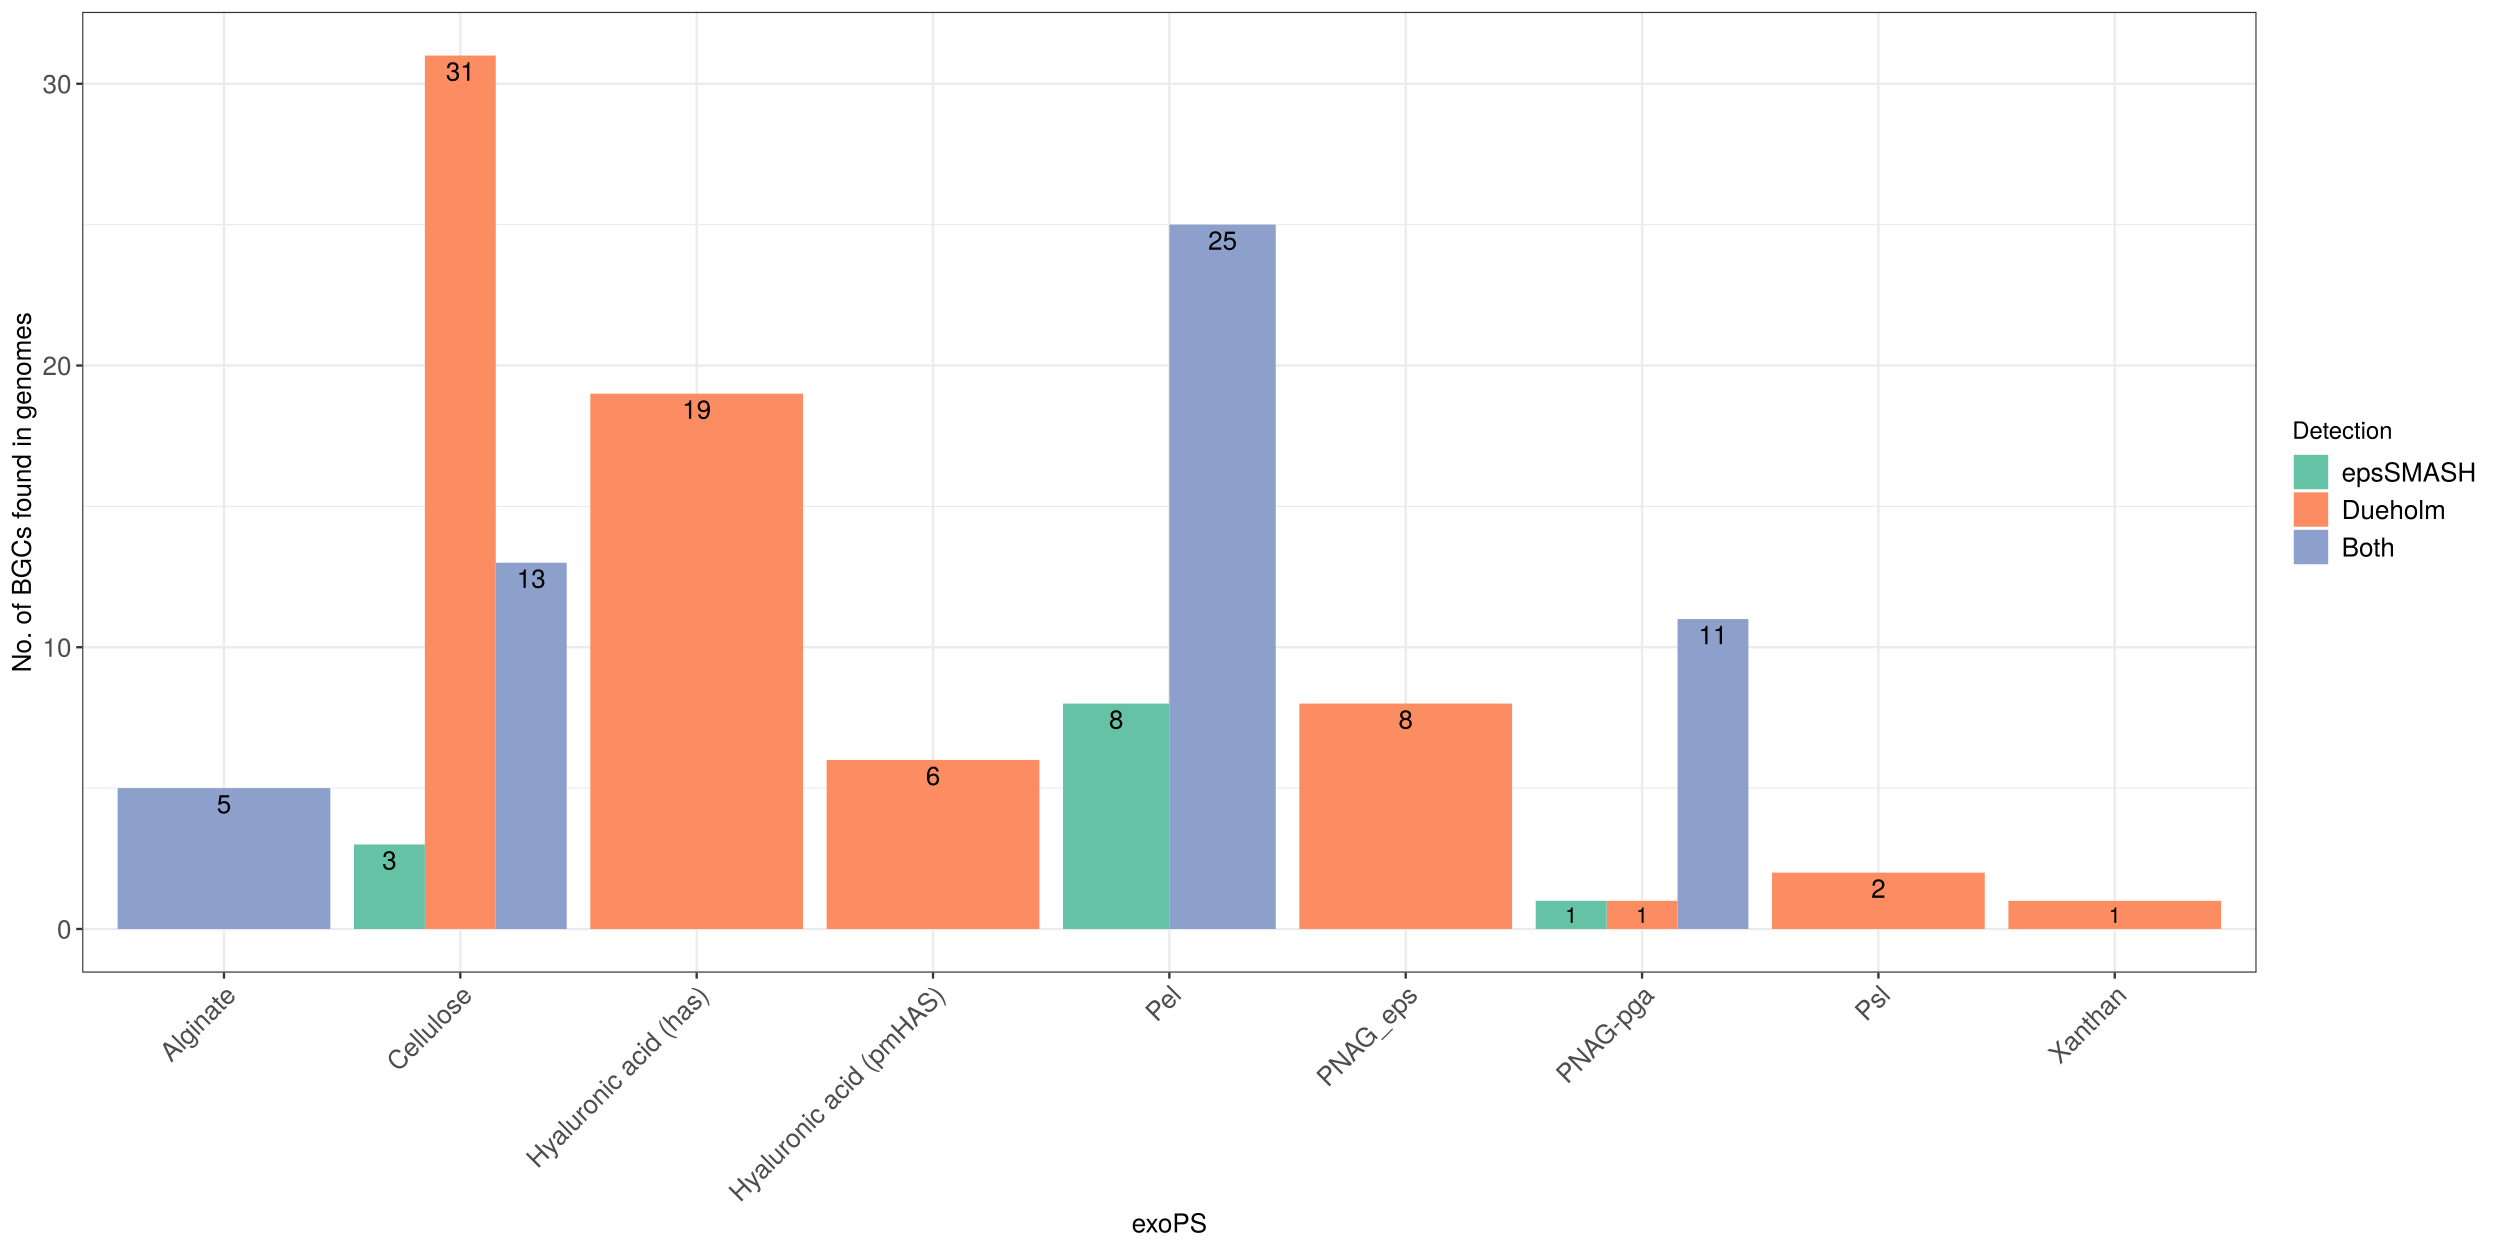
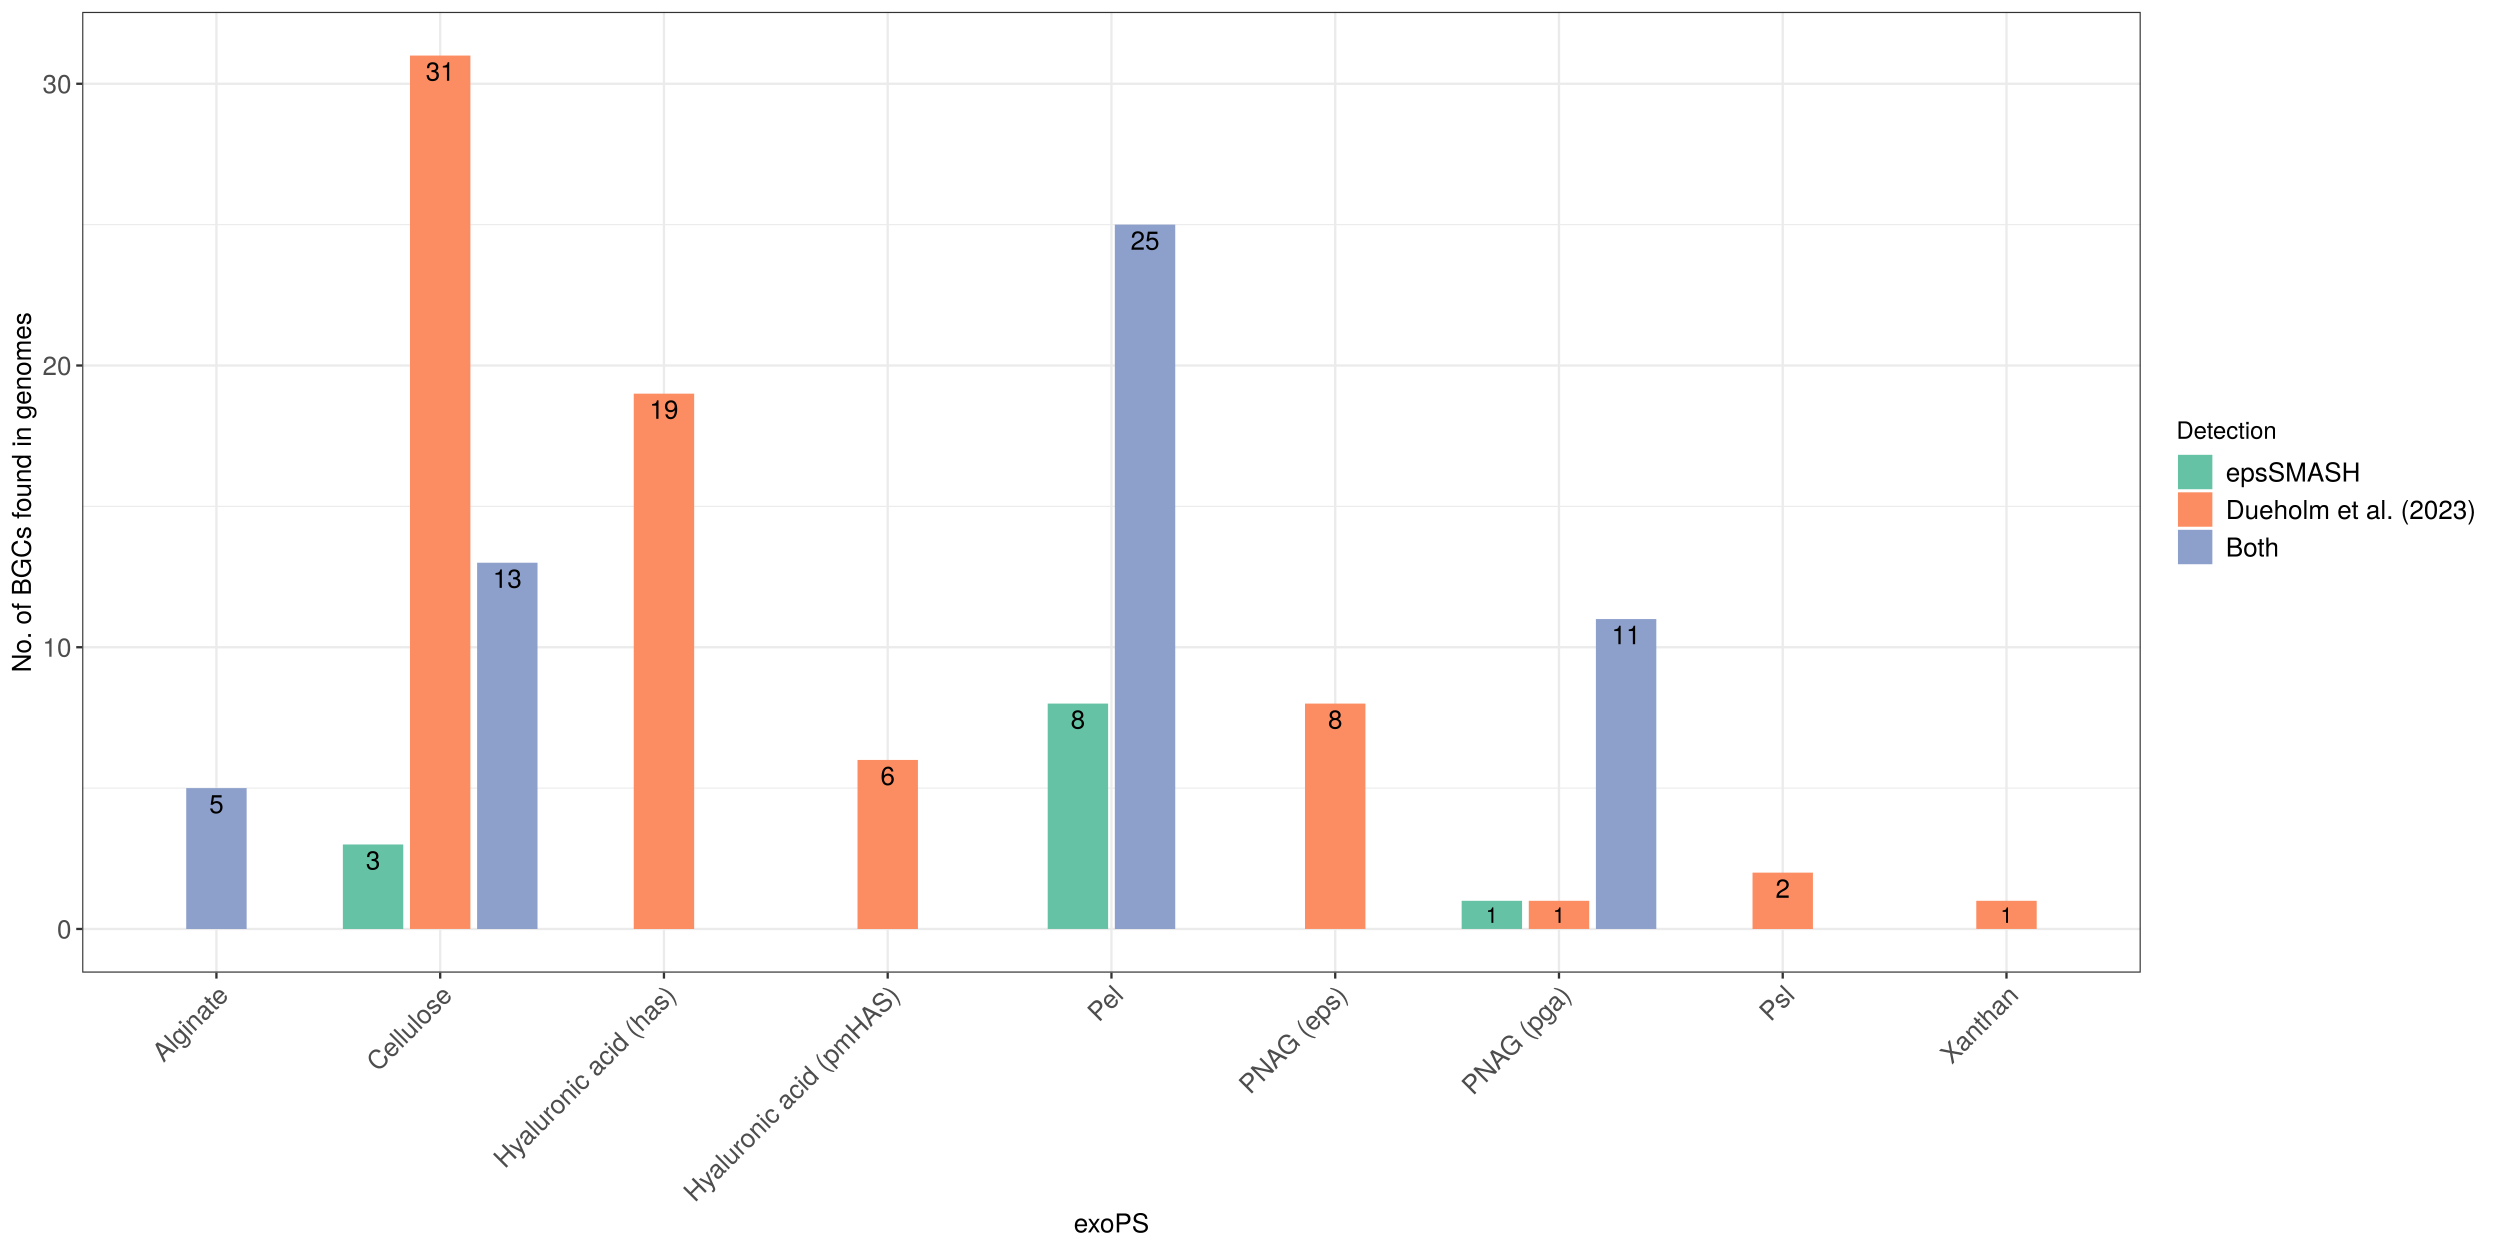
<svg xmlns="http://www.w3.org/2000/svg" class="svglite" width="1152.00pt" height="576.00pt" viewBox="0 0 1152.00 576.00">
  <defs>
    <style type="text/css">
    .svglite line, .svglite polyline, .svglite polygon, .svglite path, .svglite rect, .svglite circle {
      fill: none;
      stroke: #000000;
      stroke-linecap: round;
      stroke-linejoin: round;
      stroke-miterlimit: 10.00;
    }
    .svglite text {
      white-space: pre;
    }
  </style>
  </defs>
  <rect width="100%" height="100%" style="stroke: none; fill: #FFFFFF;" />
  <defs>
    <clipPath id="cpMC4wMHwxMTUyLjAwfDAuMDB8NTc2LjAw">
      <rect x="0.00" y="0.00" width="1152.00" height="576.00" />
    </clipPath>
  </defs>
  <g clip-path="url(#cpMC4wMHwxMTUyLjAwfDAuMDB8NTc2LjAw)">
    <rect x="0.00" y="0.00" width="1152.00" height="576.00" style="stroke-width: 1.07; stroke: #FFFFFF; fill: #FFFFFF;" />
  </g>
  <defs>
-     <clipPath id="cpMzcuODd8MTAzOS44Mnw1LjQ4fDQ0OC4yMA==">
-       <rect x="37.87" y="5.48" width="1001.95" height="442.72" />
+     <clipPath id="cpMzcuODd8OTg2LjQ2fDUuNDh8NDQ4LjIw">
+       <rect x="37.87" y="5.48" width="948.59" height="442.72" />
    </clipPath>
  </defs>
-   <g clip-path="url(#cpMzcuODd8MTAzOS44Mnw1LjQ4fDQ0OC4yMA==)">
-     <rect x="37.87" y="5.48" width="1001.95" height="442.72" style="stroke-width: 1.07; stroke: none; fill: #FFFFFF;" />
-     <polyline points="37.87,363.16 1039.82,363.16 " style="stroke-width: 0.53; stroke: #EBEBEB; stroke-linecap: butt;" />
-     <polyline points="37.87,233.33 1039.82,233.33 " style="stroke-width: 0.53; stroke: #EBEBEB; stroke-linecap: butt;" />
-     <polyline points="37.87,103.50 1039.82,103.50 " style="stroke-width: 0.53; stroke: #EBEBEB; stroke-linecap: butt;" />
-     <polyline points="37.87,428.08 1039.82,428.08 " style="stroke-width: 1.07; stroke: #EBEBEB; stroke-linecap: butt;" />
-     <polyline points="37.87,298.25 1039.82,298.25 " style="stroke-width: 1.07; stroke: #EBEBEB; stroke-linecap: butt;" />
-     <polyline points="37.87,168.42 1039.82,168.42 " style="stroke-width: 1.07; stroke: #EBEBEB; stroke-linecap: butt;" />
-     <polyline points="37.87,38.59 1039.82,38.59 " style="stroke-width: 1.07; stroke: #EBEBEB; stroke-linecap: butt;" />
-     <polyline points="103.21,448.20 103.21,5.48 " style="stroke-width: 1.07; stroke: #EBEBEB; stroke-linecap: butt;" />
-     <polyline points="212.12,448.20 212.12,5.48 " style="stroke-width: 1.07; stroke: #EBEBEB; stroke-linecap: butt;" />
-     <polyline points="321.03,448.20 321.03,5.48 " style="stroke-width: 1.07; stroke: #EBEBEB; stroke-linecap: butt;" />
-     <polyline points="429.94,448.20 429.94,5.48 " style="stroke-width: 1.07; stroke: #EBEBEB; stroke-linecap: butt;" />
-     <polyline points="538.85,448.20 538.85,5.48 " style="stroke-width: 1.07; stroke: #EBEBEB; stroke-linecap: butt;" />
-     <polyline points="647.75,448.20 647.75,5.48 " style="stroke-width: 1.07; stroke: #EBEBEB; stroke-linecap: butt;" />
-     <polyline points="756.66,448.20 756.66,5.48 " style="stroke-width: 1.07; stroke: #EBEBEB; stroke-linecap: butt;" />
-     <polyline points="865.57,448.20 865.57,5.48 " style="stroke-width: 1.07; stroke: #EBEBEB; stroke-linecap: butt;" />
-     <polyline points="974.48,448.20 974.48,5.48 " style="stroke-width: 1.07; stroke: #EBEBEB; stroke-linecap: butt;" />
-     <rect x="54.20" y="363.16" width="98.02" height="64.92" style="stroke-width: 1.07; stroke: none; stroke-linecap: butt; stroke-linejoin: miter; fill: #8DA0CB;" />
-     <rect x="228.46" y="259.30" width="32.67" height="168.78" style="stroke-width: 1.07; stroke: none; stroke-linecap: butt; stroke-linejoin: miter; fill: #8DA0CB;" />
-     <rect x="773.00" y="285.26" width="32.67" height="142.81" style="stroke-width: 1.07; stroke: none; stroke-linecap: butt; stroke-linejoin: miter; fill: #8DA0CB;" />
-     <rect x="538.85" y="103.50" width="49.01" height="324.58" style="stroke-width: 1.07; stroke: none; stroke-linecap: butt; stroke-linejoin: miter; fill: #8DA0CB;" />
-     <rect x="195.78" y="25.60" width="32.67" height="402.47" style="stroke-width: 1.07; stroke: none; stroke-linecap: butt; stroke-linejoin: miter; fill: #FC8D62;" />
-     <rect x="272.02" y="181.40" width="98.02" height="246.68" style="stroke-width: 1.07; stroke: none; stroke-linecap: butt; stroke-linejoin: miter; fill: #FC8D62;" />
-     <rect x="380.93" y="350.18" width="98.02" height="77.90" style="stroke-width: 1.07; stroke: none; stroke-linecap: butt; stroke-linejoin: miter; fill: #FC8D62;" />
-     <rect x="740.33" y="415.09" width="32.67" height="12.98" style="stroke-width: 1.07; stroke: none; stroke-linecap: butt; stroke-linejoin: miter; fill: #FC8D62;" />
-     <rect x="598.74" y="324.21" width="98.02" height="103.86" style="stroke-width: 1.07; stroke: none; stroke-linecap: butt; stroke-linejoin: miter; fill: #FC8D62;" />
-     <rect x="816.56" y="402.11" width="98.02" height="25.97" style="stroke-width: 1.07; stroke: none; stroke-linecap: butt; stroke-linejoin: miter; fill: #FC8D62;" />
-     <rect x="925.47" y="415.09" width="98.02" height="12.98" style="stroke-width: 1.07; stroke: none; stroke-linecap: butt; stroke-linejoin: miter; fill: #FC8D62;" />
-     <rect x="163.11" y="389.13" width="32.67" height="38.95" style="stroke-width: 1.07; stroke: none; stroke-linecap: butt; stroke-linejoin: miter; fill: #66C2A5;" />
-     <rect x="707.65" y="415.09" width="32.67" height="12.98" style="stroke-width: 1.07; stroke: none; stroke-linecap: butt; stroke-linejoin: miter; fill: #66C2A5;" />
-     <rect x="489.84" y="324.21" width="49.01" height="103.86" style="stroke-width: 1.07; stroke: none; stroke-linecap: butt; stroke-linejoin: miter; fill: #66C2A5;" />
-     <text x="103.21" y="374.74" text-anchor="middle" style="font-size: 12.00px; font-weight: 0; font-family: &quot;TeX Gyre Heros&quot;;" textLength="6.67px" lengthAdjust="spacingAndGlyphs">5</text>
-     <text x="244.79" y="270.88" text-anchor="middle" style="font-size: 12.00px; font-weight: 0; font-family: &quot;TeX Gyre Heros&quot;;" textLength="13.35px" lengthAdjust="spacingAndGlyphs">13</text>
-     <text x="789.33" y="296.85" text-anchor="middle" style="font-size: 12.00px; font-weight: 0; font-family: &quot;TeX Gyre Heros&quot;;" textLength="13.35px" lengthAdjust="spacingAndGlyphs">11</text>
-     <text x="563.35" y="115.08" text-anchor="middle" style="font-size: 12.00px; font-weight: 0; font-family: &quot;TeX Gyre Heros&quot;;" textLength="13.35px" lengthAdjust="spacingAndGlyphs">25</text>
-     <text x="212.12" y="37.19" text-anchor="middle" style="font-size: 12.00px; font-weight: 0; font-family: &quot;TeX Gyre Heros&quot;;" textLength="13.35px" lengthAdjust="spacingAndGlyphs">31</text>
-     <text x="321.03" y="192.98" text-anchor="middle" style="font-size: 12.00px; font-weight: 0; font-family: &quot;TeX Gyre Heros&quot;;" textLength="13.35px" lengthAdjust="spacingAndGlyphs">19</text>
-     <text x="429.94" y="361.76" text-anchor="middle" style="font-size: 12.00px; font-weight: 0; font-family: &quot;TeX Gyre Heros&quot;;" textLength="6.67px" lengthAdjust="spacingAndGlyphs">6</text>
-     <text x="756.66" y="425.24" text-anchor="middle" style="font-size: 10.03px; font-weight: 0; font-family: &quot;TeX Gyre Heros&quot;;" textLength="5.58px" lengthAdjust="spacingAndGlyphs">1</text>
-     <text x="647.75" y="335.80" text-anchor="middle" style="font-size: 12.00px; font-weight: 0; font-family: &quot;TeX Gyre Heros&quot;;" textLength="6.67px" lengthAdjust="spacingAndGlyphs">8</text>
-     <text x="865.57" y="413.69" text-anchor="middle" style="font-size: 12.00px; font-weight: 0; font-family: &quot;TeX Gyre Heros&quot;;" textLength="6.67px" lengthAdjust="spacingAndGlyphs">2</text>
-     <text x="974.48" y="425.24" text-anchor="middle" style="font-size: 10.03px; font-weight: 0; font-family: &quot;TeX Gyre Heros&quot;;" textLength="5.58px" lengthAdjust="spacingAndGlyphs">1</text>
-     <text x="179.45" y="400.71" text-anchor="middle" style="font-size: 12.00px; font-weight: 0; font-family: &quot;TeX Gyre Heros&quot;;" textLength="6.67px" lengthAdjust="spacingAndGlyphs">3</text>
-     <text x="723.99" y="425.24" text-anchor="middle" style="font-size: 10.03px; font-weight: 0; font-family: &quot;TeX Gyre Heros&quot;;" textLength="5.58px" lengthAdjust="spacingAndGlyphs">1</text>
-     <text x="514.34" y="335.80" text-anchor="middle" style="font-size: 12.00px; font-weight: 0; font-family: &quot;TeX Gyre Heros&quot;;" textLength="6.67px" lengthAdjust="spacingAndGlyphs">8</text>
-     <rect x="37.87" y="5.48" width="1001.95" height="442.72" style="stroke-width: 1.07; stroke: #333333;" />
+   <g clip-path="url(#cpMzcuODd8OTg2LjQ2fDUuNDh8NDQ4LjIw)">
+     <rect x="37.87" y="5.48" width="948.59" height="442.72" style="stroke-width: 1.07; stroke: none; fill: #FFFFFF;" />
+     <polyline points="37.87,363.16 986.46,363.16 " style="stroke-width: 0.53; stroke: #EBEBEB; stroke-linecap: butt;" />
+     <polyline points="37.87,233.33 986.46,233.33 " style="stroke-width: 0.53; stroke: #EBEBEB; stroke-linecap: butt;" />
+     <polyline points="37.87,103.50 986.46,103.50 " style="stroke-width: 0.53; stroke: #EBEBEB; stroke-linecap: butt;" />
+     <polyline points="37.87,428.08 986.46,428.08 " style="stroke-width: 1.07; stroke: #EBEBEB; stroke-linecap: butt;" />
+     <polyline points="37.87,298.25 986.46,298.25 " style="stroke-width: 1.07; stroke: #EBEBEB; stroke-linecap: butt;" />
+     <polyline points="37.87,168.42 986.46,168.42 " style="stroke-width: 1.07; stroke: #EBEBEB; stroke-linecap: butt;" />
+     <polyline points="37.87,38.59 986.46,38.59 " style="stroke-width: 1.07; stroke: #EBEBEB; stroke-linecap: butt;" />
+     <polyline points="99.73,448.20 99.73,5.48 " style="stroke-width: 1.07; stroke: #EBEBEB; stroke-linecap: butt;" />
+     <polyline points="202.84,448.20 202.84,5.48 " style="stroke-width: 1.07; stroke: #EBEBEB; stroke-linecap: butt;" />
+     <polyline points="305.95,448.20 305.95,5.48 " style="stroke-width: 1.07; stroke: #EBEBEB; stroke-linecap: butt;" />
+     <polyline points="409.05,448.20 409.05,5.48 " style="stroke-width: 1.07; stroke: #EBEBEB; stroke-linecap: butt;" />
+     <polyline points="512.16,448.20 512.16,5.48 " style="stroke-width: 1.07; stroke: #EBEBEB; stroke-linecap: butt;" />
+     <polyline points="615.27,448.20 615.27,5.48 " style="stroke-width: 1.07; stroke: #EBEBEB; stroke-linecap: butt;" />
+     <polyline points="718.38,448.20 718.38,5.48 " style="stroke-width: 1.07; stroke: #EBEBEB; stroke-linecap: butt;" />
+     <polyline points="821.48,448.20 821.48,5.48 " style="stroke-width: 1.07; stroke: #EBEBEB; stroke-linecap: butt;" />
+     <polyline points="924.59,448.20 924.59,5.48 " style="stroke-width: 1.07; stroke: #EBEBEB; stroke-linecap: butt;" />
+     <rect x="85.81" y="363.16" width="27.84" height="64.92" style="stroke-width: 1.07; stroke: none; stroke-linecap: butt; stroke-linejoin: miter; fill: #8DA0CB;" />
+     <rect x="157.99" y="389.13" width="27.84" height="38.95" style="stroke-width: 1.07; stroke: none; stroke-linecap: butt; stroke-linejoin: miter; fill: #66C2A5;" />
+     <rect x="188.92" y="25.60" width="27.84" height="402.47" style="stroke-width: 1.07; stroke: none; stroke-linecap: butt; stroke-linejoin: miter; fill: #FC8D62;" />
+     <rect x="219.85" y="259.30" width="27.84" height="168.78" style="stroke-width: 1.07; stroke: none; stroke-linecap: butt; stroke-linejoin: miter; fill: #8DA0CB;" />
+     <rect x="292.03" y="181.40" width="27.84" height="246.68" style="stroke-width: 1.07; stroke: none; stroke-linecap: butt; stroke-linejoin: miter; fill: #FC8D62;" />
+     <rect x="395.14" y="350.18" width="27.84" height="77.90" style="stroke-width: 1.07; stroke: none; stroke-linecap: butt; stroke-linejoin: miter; fill: #FC8D62;" />
+     <rect x="482.78" y="324.21" width="27.84" height="103.86" style="stroke-width: 1.07; stroke: none; stroke-linecap: butt; stroke-linejoin: miter; fill: #66C2A5;" />
+     <rect x="513.71" y="103.50" width="27.84" height="324.58" style="stroke-width: 1.07; stroke: none; stroke-linecap: butt; stroke-linejoin: miter; fill: #8DA0CB;" />
+     <rect x="601.35" y="324.21" width="27.84" height="103.86" style="stroke-width: 1.07; stroke: none; stroke-linecap: butt; stroke-linejoin: miter; fill: #FC8D62;" />
+     <rect x="673.53" y="415.09" width="27.84" height="12.98" style="stroke-width: 1.07; stroke: none; stroke-linecap: butt; stroke-linejoin: miter; fill: #66C2A5;" />
+     <rect x="704.46" y="415.09" width="27.84" height="12.98" style="stroke-width: 1.07; stroke: none; stroke-linecap: butt; stroke-linejoin: miter; fill: #FC8D62;" />
+     <rect x="735.39" y="285.26" width="27.84" height="142.81" style="stroke-width: 1.07; stroke: none; stroke-linecap: butt; stroke-linejoin: miter; fill: #8DA0CB;" />
+     <rect x="807.56" y="402.11" width="27.84" height="25.97" style="stroke-width: 1.07; stroke: none; stroke-linecap: butt; stroke-linejoin: miter; fill: #FC8D62;" />
+     <rect x="910.67" y="415.09" width="27.84" height="12.98" style="stroke-width: 1.07; stroke: none; stroke-linecap: butt; stroke-linejoin: miter; fill: #FC8D62;" />
+     <text x="99.73" y="374.74" text-anchor="middle" style="font-size: 12.00px; font-weight: 0; font-family: &quot;TeX Gyre Heros&quot;;" textLength="6.67px" lengthAdjust="spacingAndGlyphs">5</text>
+     <text x="171.91" y="400.71" text-anchor="middle" style="font-size: 12.00px; font-weight: 0; font-family: &quot;TeX Gyre Heros&quot;;" textLength="6.67px" lengthAdjust="spacingAndGlyphs">3</text>
+     <text x="202.84" y="37.19" text-anchor="middle" style="font-size: 12.00px; font-weight: 0; font-family: &quot;TeX Gyre Heros&quot;;" textLength="13.35px" lengthAdjust="spacingAndGlyphs">31</text>
+     <text x="233.77" y="270.88" text-anchor="middle" style="font-size: 12.00px; font-weight: 0; font-family: &quot;TeX Gyre Heros&quot;;" textLength="13.35px" lengthAdjust="spacingAndGlyphs">13</text>
+     <text x="305.95" y="192.98" text-anchor="middle" style="font-size: 12.00px; font-weight: 0; font-family: &quot;TeX Gyre Heros&quot;;" textLength="13.35px" lengthAdjust="spacingAndGlyphs">19</text>
+     <text x="409.05" y="361.76" text-anchor="middle" style="font-size: 12.00px; font-weight: 0; font-family: &quot;TeX Gyre Heros&quot;;" textLength="6.67px" lengthAdjust="spacingAndGlyphs">6</text>
+     <text x="496.70" y="335.80" text-anchor="middle" style="font-size: 12.00px; font-weight: 0; font-family: &quot;TeX Gyre Heros&quot;;" textLength="6.67px" lengthAdjust="spacingAndGlyphs">8</text>
+     <text x="527.63" y="115.08" text-anchor="middle" style="font-size: 12.00px; font-weight: 0; font-family: &quot;TeX Gyre Heros&quot;;" textLength="13.35px" lengthAdjust="spacingAndGlyphs">25</text>
+     <text x="615.27" y="335.80" text-anchor="middle" style="font-size: 12.00px; font-weight: 0; font-family: &quot;TeX Gyre Heros&quot;;" textLength="6.67px" lengthAdjust="spacingAndGlyphs">8</text>
+     <text x="687.44" y="425.24" text-anchor="middle" style="font-size: 10.03px; font-weight: 0; font-family: &quot;TeX Gyre Heros&quot;;" textLength="5.58px" lengthAdjust="spacingAndGlyphs">1</text>
+     <text x="718.38" y="425.24" text-anchor="middle" style="font-size: 10.03px; font-weight: 0; font-family: &quot;TeX Gyre Heros&quot;;" textLength="5.58px" lengthAdjust="spacingAndGlyphs">1</text>
+     <text x="749.31" y="296.85" text-anchor="middle" style="font-size: 12.00px; font-weight: 0; font-family: &quot;TeX Gyre Heros&quot;;" textLength="13.35px" lengthAdjust="spacingAndGlyphs">11</text>
+     <text x="821.48" y="413.69" text-anchor="middle" style="font-size: 12.00px; font-weight: 0; font-family: &quot;TeX Gyre Heros&quot;;" textLength="6.67px" lengthAdjust="spacingAndGlyphs">2</text>
+     <text x="924.59" y="425.24" text-anchor="middle" style="font-size: 10.03px; font-weight: 0; font-family: &quot;TeX Gyre Heros&quot;;" textLength="5.58px" lengthAdjust="spacingAndGlyphs">1</text>
+     <rect x="37.87" y="5.48" width="948.59" height="442.72" style="stroke-width: 1.07; stroke: #333333;" />
  </g>
  <g clip-path="url(#cpMC4wMHwxMTUyLjAwfDAuMDB8NTc2LjAw)">
    <text x="32.94" y="432.45" text-anchor="end" style="font-size: 12.00px; font-weight: 0;fill: #4D4D4D; font-family: &quot;TeX Gyre Heros&quot;;" textLength="6.67px" lengthAdjust="spacingAndGlyphs">0</text>
    <text x="32.94" y="302.62" text-anchor="end" style="font-size: 12.00px; font-weight: 0;fill: #4D4D4D; font-family: &quot;TeX Gyre Heros&quot;;" textLength="13.35px" lengthAdjust="spacingAndGlyphs">10</text>
    <text x="32.94" y="172.79" text-anchor="end" style="font-size: 12.00px; font-weight: 0;fill: #4D4D4D; font-family: &quot;TeX Gyre Heros&quot;;" textLength="13.35px" lengthAdjust="spacingAndGlyphs">20</text>
    <text x="32.94" y="42.96" text-anchor="end" style="font-size: 12.00px; font-weight: 0;fill: #4D4D4D; font-family: &quot;TeX Gyre Heros&quot;;" textLength="13.35px" lengthAdjust="spacingAndGlyphs">30</text>
    <polyline points="35.13,428.08 37.87,428.08 " style="stroke-width: 1.07; stroke: #333333; stroke-linecap: butt;" />
    <polyline points="35.13,298.25 37.87,298.25 " style="stroke-width: 1.07; stroke: #333333; stroke-linecap: butt;" />
    <polyline points="35.13,168.42 37.87,168.42 " style="stroke-width: 1.07; stroke: #333333; stroke-linecap: butt;" />
    <polyline points="35.13,38.59 37.87,38.59 " style="stroke-width: 1.07; stroke: #333333; stroke-linecap: butt;" />
-     <polyline points="103.21,450.94 103.21,448.20 " style="stroke-width: 1.07; stroke: #333333; stroke-linecap: butt;" />
-     <polyline points="212.12,450.94 212.12,448.20 " style="stroke-width: 1.07; stroke: #333333; stroke-linecap: butt;" />
-     <polyline points="321.03,450.94 321.03,448.20 " style="stroke-width: 1.07; stroke: #333333; stroke-linecap: butt;" />
-     <polyline points="429.94,450.94 429.94,448.20 " style="stroke-width: 1.07; stroke: #333333; stroke-linecap: butt;" />
-     <polyline points="538.85,450.94 538.85,448.20 " style="stroke-width: 1.07; stroke: #333333; stroke-linecap: butt;" />
-     <polyline points="647.75,450.94 647.75,448.20 " style="stroke-width: 1.07; stroke: #333333; stroke-linecap: butt;" />
-     <polyline points="756.66,450.94 756.66,448.20 " style="stroke-width: 1.07; stroke: #333333; stroke-linecap: butt;" />
-     <polyline points="865.57,450.94 865.57,448.20 " style="stroke-width: 1.07; stroke: #333333; stroke-linecap: butt;" />
-     <polyline points="974.48,450.94 974.48,448.20 " style="stroke-width: 1.07; stroke: #333333; stroke-linecap: butt;" />
-     <text transform="translate(109.40,459.32) rotate(-45)" text-anchor="end" style="font-size: 12.00px; font-weight: 0;fill: #4D4D4D; font-family: &quot;TeX Gyre Heros&quot;;" textLength="43.37px" lengthAdjust="spacingAndGlyphs">Alginate</text>
-     <text transform="translate(218.31,459.32) rotate(-45)" text-anchor="end" style="font-size: 12.00px; font-weight: 0;fill: #4D4D4D; font-family: &quot;TeX Gyre Heros&quot;;" textLength="49.35px" lengthAdjust="spacingAndGlyphs">Cellulose</text>
-     <text transform="translate(327.22,459.32) rotate(-45)" text-anchor="end" style="font-size: 12.00px; font-weight: 0;fill: #4D4D4D; font-family: &quot;TeX Gyre Heros&quot;;" textLength="112.69px" lengthAdjust="spacingAndGlyphs">Hyaluronic acid (has)</text>
-     <text transform="translate(436.12,459.32) rotate(-45)" text-anchor="end" style="font-size: 12.00px; font-weight: 0;fill: #4D4D4D; font-family: &quot;TeX Gyre Heros&quot;;" textLength="134.69px" lengthAdjust="spacingAndGlyphs">Hyaluronic acid (pmHAS)</text>
-     <text transform="translate(545.03,459.32) rotate(-45)" text-anchor="end" style="font-size: 12.00px; font-weight: 0;fill: #4D4D4D; font-family: &quot;TeX Gyre Heros&quot;;" textLength="17.34px" lengthAdjust="spacingAndGlyphs">Pel</text>
-     <text transform="translate(653.94,459.32) rotate(-45)" text-anchor="end" style="font-size: 12.00px; font-weight: 0;fill: #4D4D4D; font-family: &quot;TeX Gyre Heros&quot;;" textLength="60.03px" lengthAdjust="spacingAndGlyphs">PNAG_eps</text>
-     <text transform="translate(762.85,459.32) rotate(-45)" text-anchor="end" style="font-size: 12.00px; font-weight: 0;fill: #4D4D4D; font-family: &quot;TeX Gyre Heros&quot;;" textLength="58.03px" lengthAdjust="spacingAndGlyphs">PNAG-pga</text>
-     <text transform="translate(871.76,459.32) rotate(-45)" text-anchor="end" style="font-size: 12.00px; font-weight: 0;fill: #4D4D4D; font-family: &quot;TeX Gyre Heros&quot;;" textLength="16.67px" lengthAdjust="spacingAndGlyphs">Psl</text>
-     <text transform="translate(980.66,459.32) rotate(-45)" text-anchor="end" style="font-size: 12.00px; font-weight: 0;fill: #4D4D4D; font-family: &quot;TeX Gyre Heros&quot;;" textLength="44.71px" lengthAdjust="spacingAndGlyphs">Xanthan</text>
-     <text x="538.85" y="567.90" text-anchor="middle" style="font-size: 12.00px; font-weight: 0; font-family: &quot;TeX Gyre Heros&quot;;" textLength="35.36px" lengthAdjust="spacingAndGlyphs">exoPS</text>
+     <polyline points="99.73,450.94 99.73,448.20 " style="stroke-width: 1.07; stroke: #333333; stroke-linecap: butt;" />
+     <polyline points="202.84,450.94 202.84,448.20 " style="stroke-width: 1.07; stroke: #333333; stroke-linecap: butt;" />
+     <polyline points="305.95,450.94 305.95,448.20 " style="stroke-width: 1.07; stroke: #333333; stroke-linecap: butt;" />
+     <polyline points="409.05,450.94 409.05,448.20 " style="stroke-width: 1.07; stroke: #333333; stroke-linecap: butt;" />
+     <polyline points="512.16,450.94 512.16,448.20 " style="stroke-width: 1.07; stroke: #333333; stroke-linecap: butt;" />
+     <polyline points="615.27,450.94 615.27,448.20 " style="stroke-width: 1.07; stroke: #333333; stroke-linecap: butt;" />
+     <polyline points="718.38,450.94 718.38,448.20 " style="stroke-width: 1.07; stroke: #333333; stroke-linecap: butt;" />
+     <polyline points="821.48,450.94 821.48,448.20 " style="stroke-width: 1.07; stroke: #333333; stroke-linecap: butt;" />
+     <polyline points="924.59,450.94 924.59,448.20 " style="stroke-width: 1.07; stroke: #333333; stroke-linecap: butt;" />
+     <text transform="translate(105.92,459.32) rotate(-45)" text-anchor="end" style="font-size: 12.00px; font-weight: 0;fill: #4D4D4D; font-family: &quot;TeX Gyre Heros&quot;;" textLength="43.37px" lengthAdjust="spacingAndGlyphs">Alginate</text>
+     <text transform="translate(209.03,459.32) rotate(-45)" text-anchor="end" style="font-size: 12.00px; font-weight: 0;fill: #4D4D4D; font-family: &quot;TeX Gyre Heros&quot;;" textLength="49.35px" lengthAdjust="spacingAndGlyphs">Cellulose</text>
+     <text transform="translate(312.13,459.32) rotate(-45)" text-anchor="end" style="font-size: 12.00px; font-weight: 0;fill: #4D4D4D; font-family: &quot;TeX Gyre Heros&quot;;" textLength="112.69px" lengthAdjust="spacingAndGlyphs">Hyaluronic acid (has)</text>
+     <text transform="translate(415.24,459.32) rotate(-45)" text-anchor="end" style="font-size: 12.00px; font-weight: 0;fill: #4D4D4D; font-family: &quot;TeX Gyre Heros&quot;;" textLength="134.69px" lengthAdjust="spacingAndGlyphs">Hyaluronic acid (pmHAS)</text>
+     <text transform="translate(518.35,459.32) rotate(-45)" text-anchor="end" style="font-size: 12.00px; font-weight: 0;fill: #4D4D4D; font-family: &quot;TeX Gyre Heros&quot;;" textLength="17.34px" lengthAdjust="spacingAndGlyphs">Pel</text>
+     <text transform="translate(621.46,459.32) rotate(-45)" text-anchor="end" style="font-size: 12.00px; font-weight: 0;fill: #4D4D4D; font-family: &quot;TeX Gyre Heros&quot;;" textLength="64.68px" lengthAdjust="spacingAndGlyphs">PNAG (eps)</text>
+     <text transform="translate(724.56,459.32) rotate(-45)" text-anchor="end" style="font-size: 12.00px; font-weight: 0;fill: #4D4D4D; font-family: &quot;TeX Gyre Heros&quot;;" textLength="65.36px" lengthAdjust="spacingAndGlyphs">PNAG (pga)</text>
+     <text transform="translate(827.67,459.32) rotate(-45)" text-anchor="end" style="font-size: 12.00px; font-weight: 0;fill: #4D4D4D; font-family: &quot;TeX Gyre Heros&quot;;" textLength="16.67px" lengthAdjust="spacingAndGlyphs">Psl</text>
+     <text transform="translate(930.78,459.32) rotate(-45)" text-anchor="end" style="font-size: 12.00px; font-weight: 0;fill: #4D4D4D; font-family: &quot;TeX Gyre Heros&quot;;" textLength="44.71px" lengthAdjust="spacingAndGlyphs">Xanthan</text>
+     <text x="512.16" y="567.90" text-anchor="middle" style="font-size: 12.00px; font-weight: 0; font-family: &quot;TeX Gyre Heros&quot;;" textLength="35.36px" lengthAdjust="spacingAndGlyphs">exoPS</text>
    <text transform="translate(14.23,226.84) rotate(-90)" text-anchor="middle" style="font-size: 12.00px; font-weight: 0; font-family: &quot;TeX Gyre Heros&quot;;" textLength="166.08px" lengthAdjust="spacingAndGlyphs">No. of BGCs found in genomes</text>
-     <rect x="1050.78" y="187.49" width="95.74" height="78.70" style="stroke-width: 1.07; stroke: none; fill: #FFFFFF;" />
-     <text x="1056.26" y="202.19" style="font-size: 11.00px; font-weight: 0; font-family: &quot;TeX Gyre Heros&quot;;" textLength="46.45px" lengthAdjust="spacingAndGlyphs">Detection</text>
-     <rect x="1056.26" y="208.87" width="17.28" height="17.28" style="stroke-width: 1.07; stroke: none; fill: #FFFFFF;" />
-     <rect x="1056.97" y="209.58" width="15.86" height="15.86" style="stroke-width: 1.07; stroke: none; stroke-linecap: butt; stroke-linejoin: miter; fill: #66C2A5;" />
-     <rect x="1056.26" y="226.15" width="17.28" height="17.28" style="stroke-width: 1.07; stroke: none; fill: #FFFFFF;" />
-     <rect x="1056.97" y="226.86" width="15.86" height="15.86" style="stroke-width: 1.07; stroke: none; stroke-linecap: butt; stroke-linejoin: miter; fill: #FC8D62;" />
-     <rect x="1056.26" y="243.43" width="17.28" height="17.28" style="stroke-width: 1.07; stroke: none; fill: #FFFFFF;" />
-     <rect x="1056.97" y="244.14" width="15.86" height="15.86" style="stroke-width: 1.07; stroke: none; stroke-linecap: butt; stroke-linejoin: miter; fill: #8DA0CB;" />
-     <text x="1079.02" y="221.88" style="font-size: 12.00px; font-weight: 0; font-family: &quot;TeX Gyre Heros&quot;;" textLength="62.02px" lengthAdjust="spacingAndGlyphs">epsSMASH</text>
-     <text x="1079.02" y="239.16" style="font-size: 12.00px; font-weight: 0; font-family: &quot;TeX Gyre Heros&quot;;" textLength="48.02px" lengthAdjust="spacingAndGlyphs">Dueholm</text>
-     <text x="1079.02" y="256.44" style="font-size: 12.00px; font-weight: 0; font-family: &quot;TeX Gyre Heros&quot;;" textLength="24.69px" lengthAdjust="spacingAndGlyphs">Both</text>
+     <rect x="997.41" y="187.49" width="149.11" height="78.70" style="stroke-width: 1.07; stroke: none; fill: #FFFFFF;" />
+     <text x="1002.89" y="202.19" style="font-size: 11.00px; font-weight: 0; font-family: &quot;TeX Gyre Heros&quot;;" textLength="46.45px" lengthAdjust="spacingAndGlyphs">Detection</text>
+     <rect x="1002.89" y="208.87" width="17.28" height="17.28" style="stroke-width: 1.07; stroke: none; fill: #FFFFFF;" />
+     <rect x="1003.60" y="209.58" width="15.86" height="15.86" style="stroke-width: 1.07; stroke: none; stroke-linecap: butt; stroke-linejoin: miter; fill: #66C2A5;" />
+     <rect x="1002.89" y="226.15" width="17.28" height="17.28" style="stroke-width: 1.07; stroke: none; fill: #FFFFFF;" />
+     <rect x="1003.60" y="226.86" width="15.86" height="15.86" style="stroke-width: 1.07; stroke: none; stroke-linecap: butt; stroke-linejoin: miter; fill: #FC8D62;" />
+     <rect x="1002.89" y="243.43" width="17.28" height="17.28" style="stroke-width: 1.07; stroke: none; fill: #FFFFFF;" />
+     <rect x="1003.60" y="244.14" width="15.86" height="15.86" style="stroke-width: 1.07; stroke: none; stroke-linecap: butt; stroke-linejoin: miter; fill: #8DA0CB;" />
+     <text x="1025.65" y="221.88" style="font-size: 12.00px; font-weight: 0; font-family: &quot;TeX Gyre Heros&quot;;" textLength="62.02px" lengthAdjust="spacingAndGlyphs">epsSMASH</text>
+     <text x="1025.65" y="239.16" style="font-size: 12.00px; font-weight: 0; font-family: &quot;TeX Gyre Heros&quot;;" textLength="115.39px" lengthAdjust="spacingAndGlyphs">Dueholm et al. (2023)</text>
+     <text x="1025.65" y="256.44" style="font-size: 12.00px; font-weight: 0; font-family: &quot;TeX Gyre Heros&quot;;" textLength="24.69px" lengthAdjust="spacingAndGlyphs">Both</text>
  </g>
</svg>
